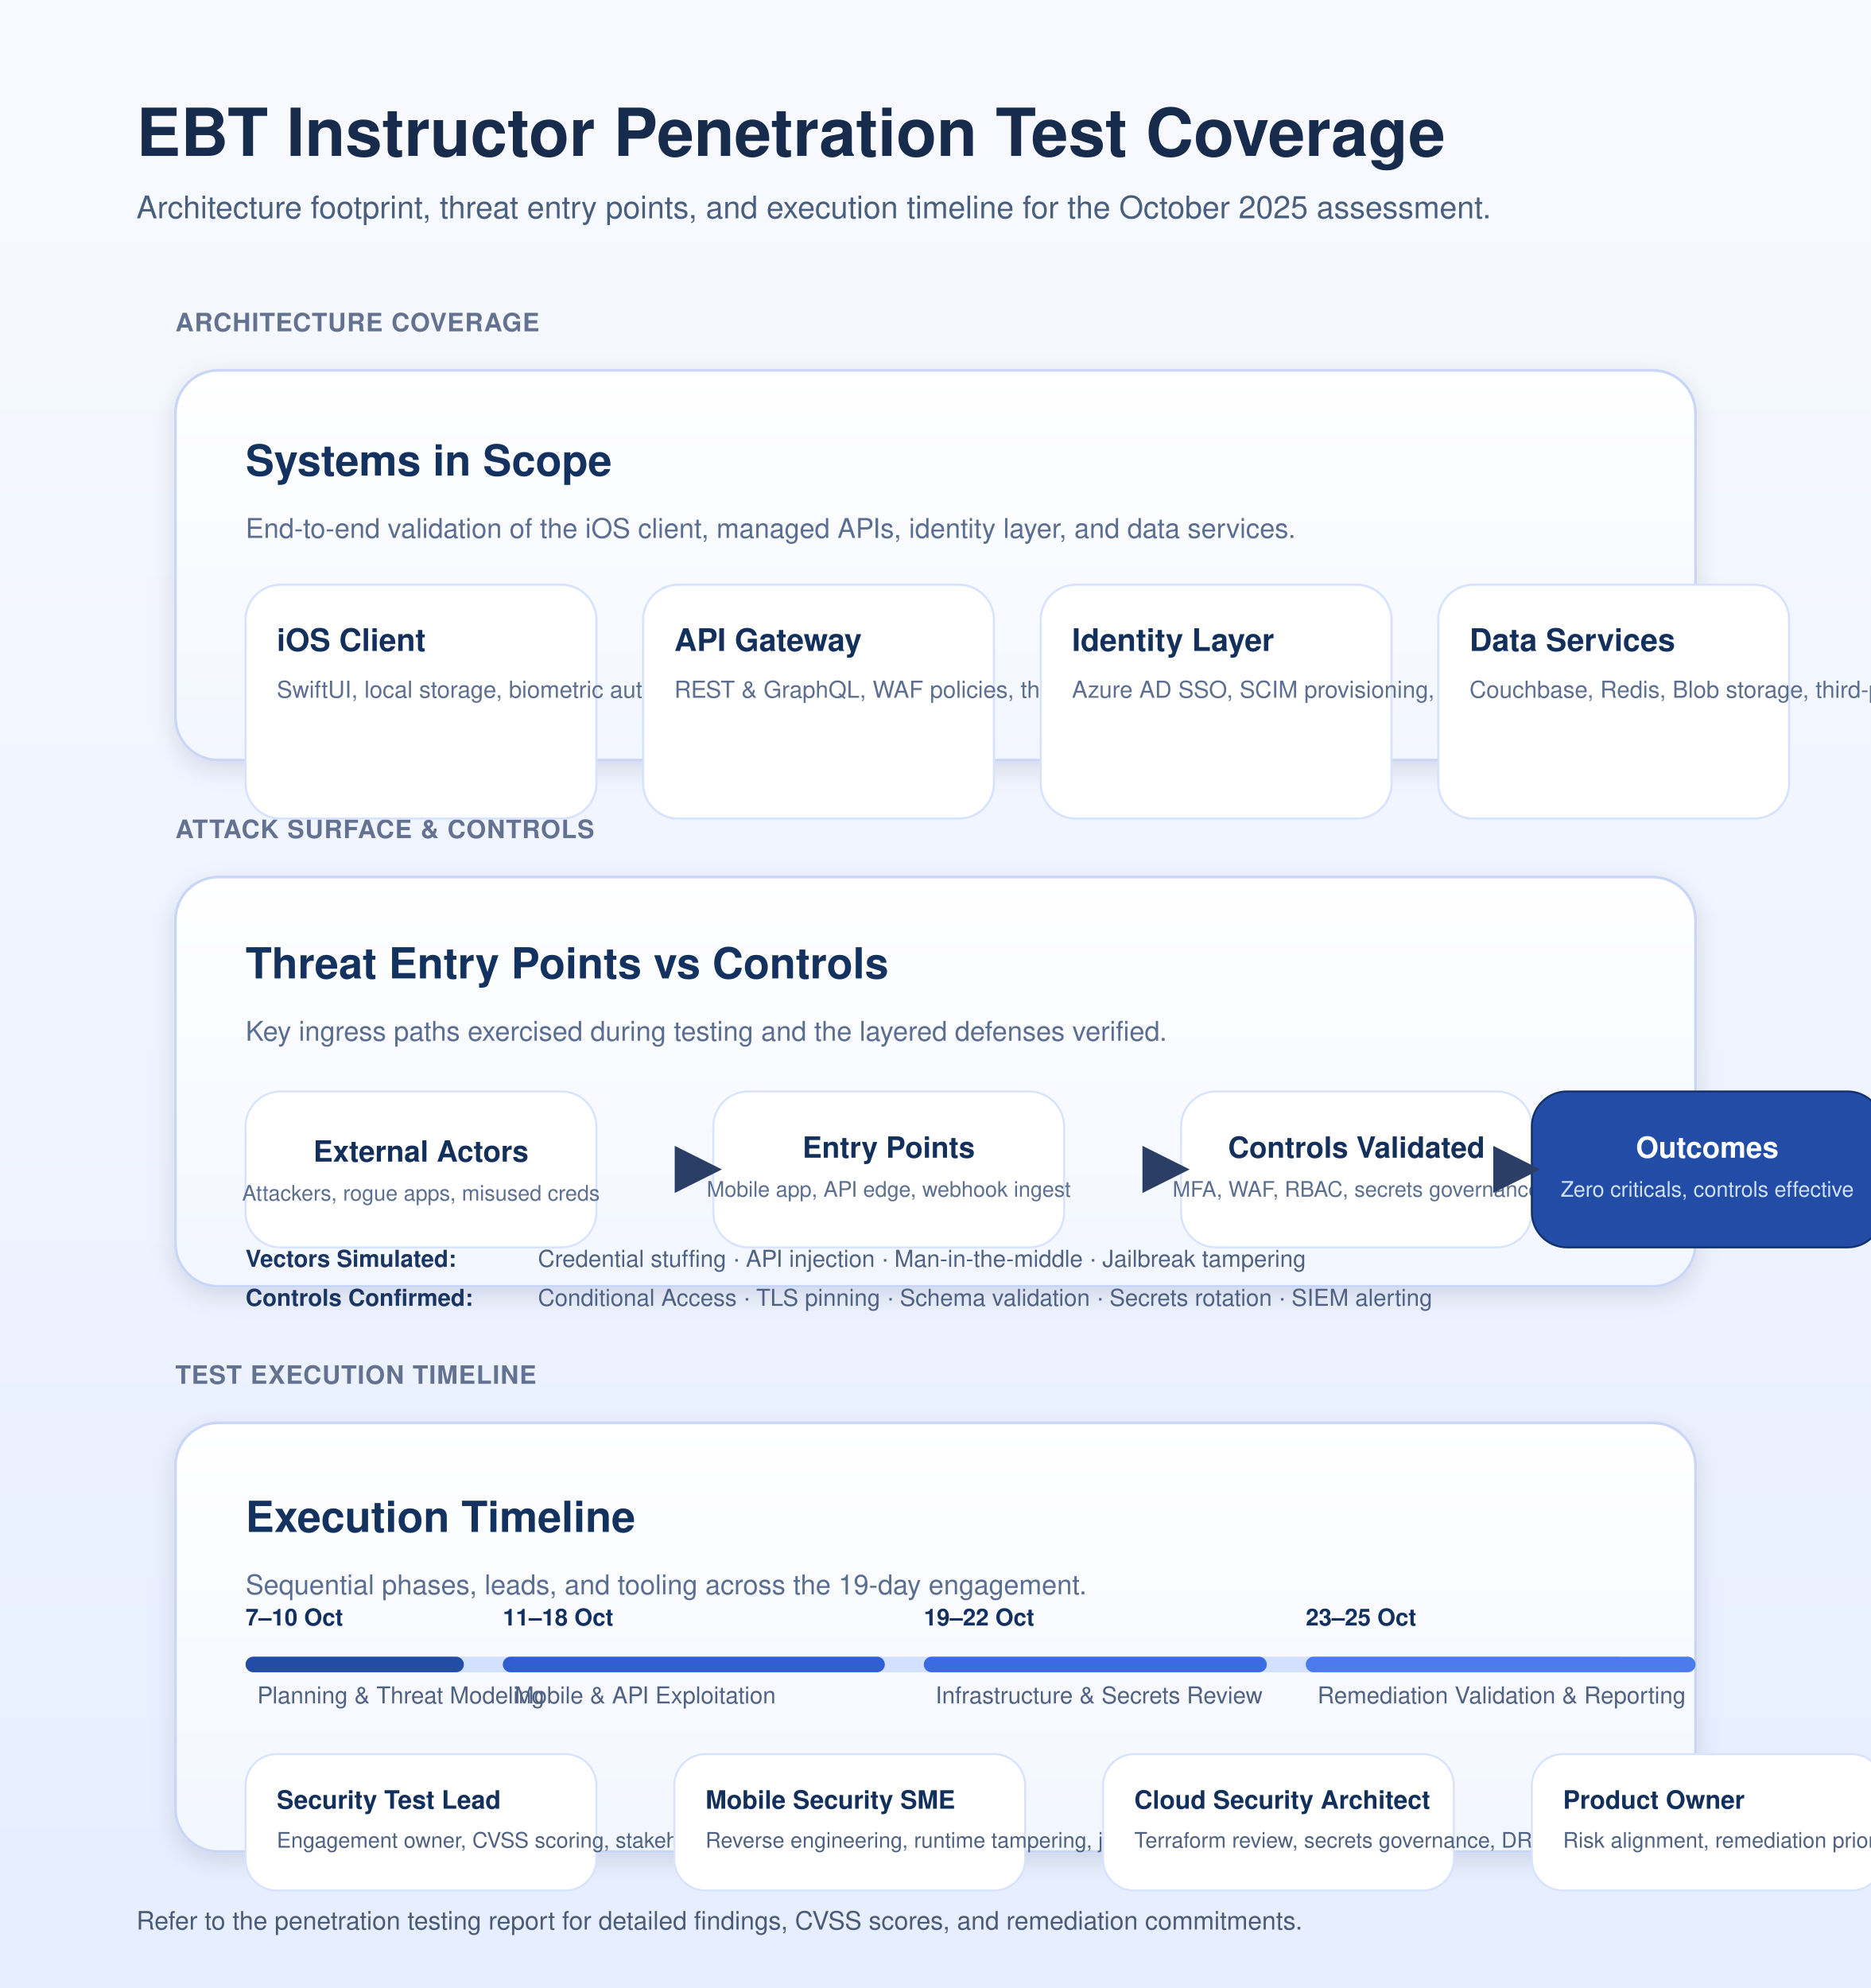
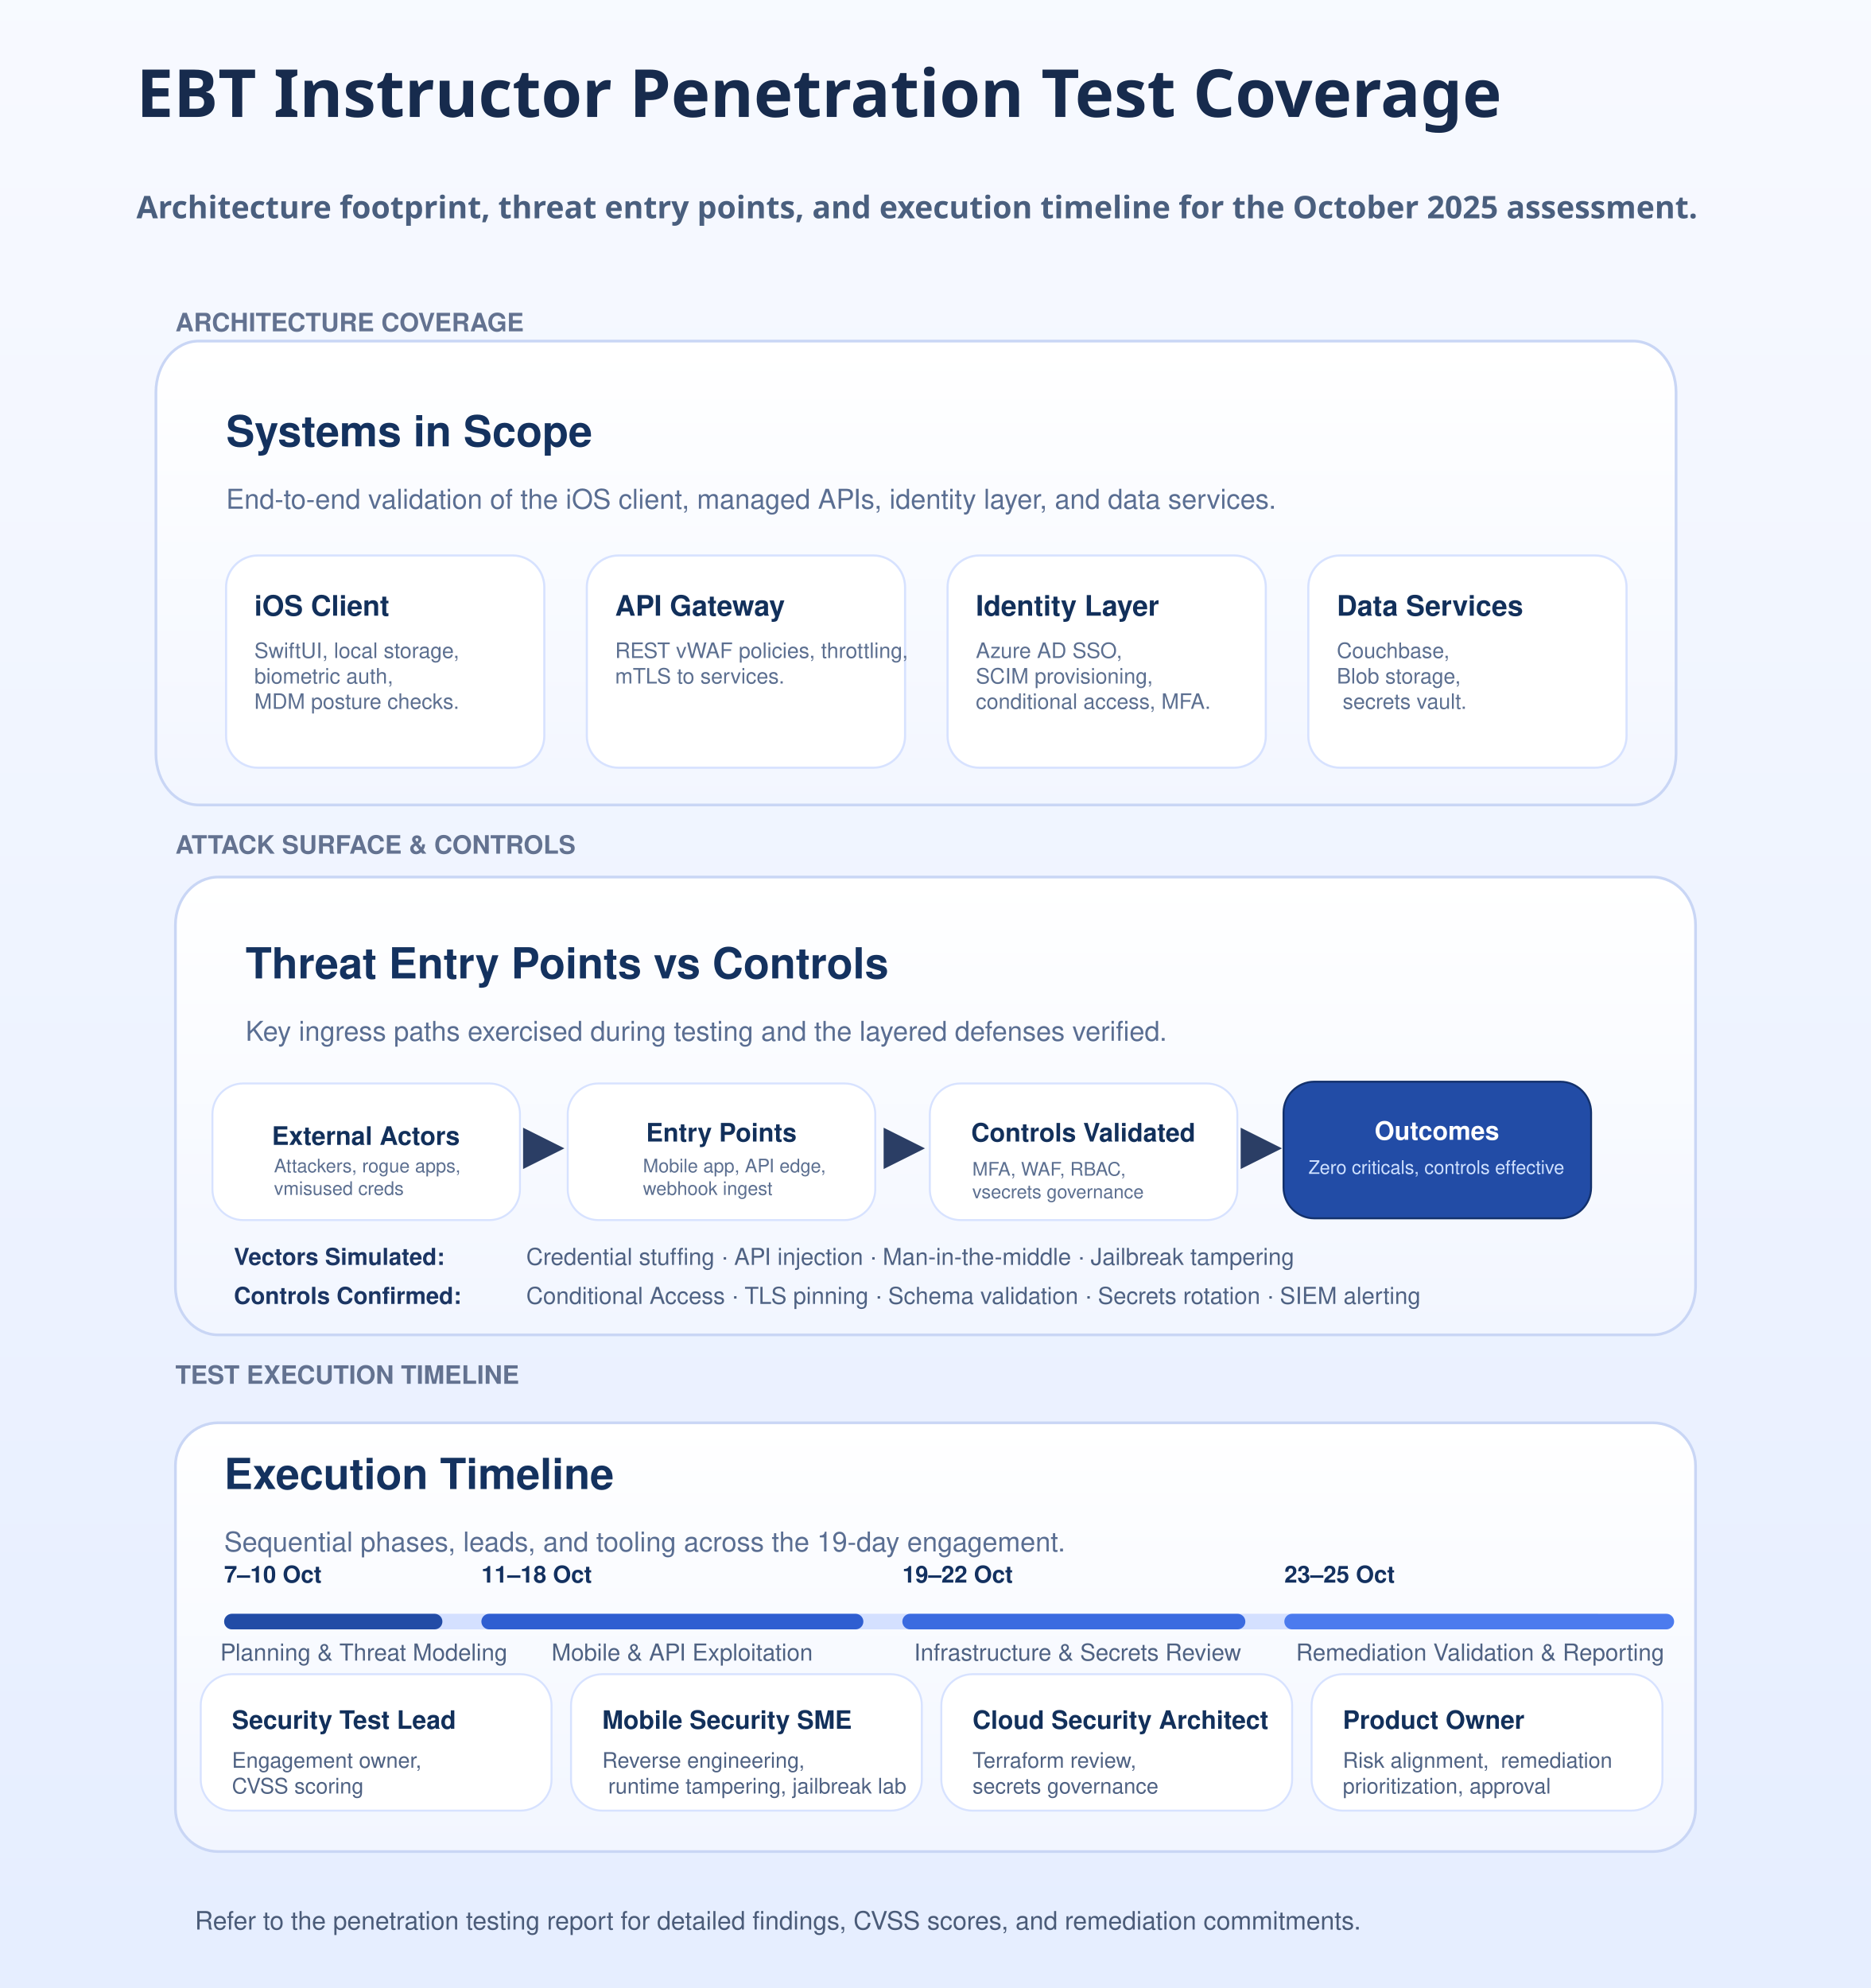
- <svg xmlns="http://www.w3.org/2000/svg" width="960" height="1020" viewBox="0 0 960 1020" role="img" aria-labelledby="title desc">
+ <svg xmlns="http://www.w3.org/2000/svg" id="Layer_1" version="1.1" viewBox="0 0 960 1020">
  <defs>
-     <linearGradient id="bgGradient" x1="0%" y1="0%" x2="0%" y2="100%">
-       <stop offset="0%" stop-color="#F8FAFF" />
-       <stop offset="100%" stop-color="#E6EEFF" />
+     <style>
+       .st0, .st1, .st2, .st3, .st4, .st5, .st6, .st7, .st8, .st9, .st10, .st11, .st12, .st13, .st14, .st15, .st16 {
+         isolation: isolate;
+       }
+ 
+       .st0, .st2, .st5, .st7, .st8, .st10, .st11, .st13, .st14, .st16 {
+         font-weight: 700;
+       }
+ 
+       .st0, .st2, .st7, .st8, .st10, .st11, .st13, .st16 {
+         font-family: Helvetica-Bold, Helvetica;
+       }
+ 
+       .st0, .st2, .st12 {
+         font-size: 13px;
+       }
+ 
+       .st0, .st7, .st13 {
+         fill: #12305b;
+       }
+ 
+       .st17 {
+         fill: none;
+       }
+ 
+       .st18 {
+         fill: #d4e0ff;
+       }
+ 
+       .st19 {
+         fill: #3b6be0;
+       }
+ 
+       .st20 {
+         stroke: #13316c;
+       }
+ 
+       .st20, .st21 {
+         fill: #224ca6;
+       }
+ 
+       .st1 {
+         font-size: 10.9px;
+       }
+ 
+       .st1, .st3 {
+         fill: #5c6f90;
+       }
+ 
+       .st1, .st3, .st4, .st6, .st9, .st12, .st15 {
+         font-family: Helvetica, Helvetica;
+       }
+ 
+       .st2 {
+         fill: #637290;
+         letter-spacing: 0em;
+       }
+ 
+       .st3, .st15 {
+         font-size: 9.6px;
+       }
+ 
+       .st4 {
+         fill: #5a6e92;
+         font-size: 14px;
+       }
+ 
+       .st22 {
+         fill: url(#linear-gradient);
+       }
+ 
+       .st5 {
+         fill: #172b4d;
+         font-size: 34px;
+       }
+ 
+       .st5, .st14 {
+         font-family: Poppins-Bold, Poppins;
+       }
+ 
+       .st23, .st10, .st24 {
+         fill: #fff;
+       }
+ 
+       .st23, .st24 {
+         stroke: #d7e2ff;
+       }
+ 
+       .st6, .st9 {
+         fill: #4f6283;
+       }
+ 
+       .st6, .st11, .st16 {
+         font-size: 12px;
+       }
+ 
+       .st7, .st10 {
+         font-size: 13.1px;
+       }
+ 
+       .st25 {
+         fill: #2b3e65;
+       }
+ 
+       .st8 {
+         fill: #14325f;
+         font-size: 22px;
+       }
+ 
+       .st26 {
+         fill: #2f5ed1;
+       }
+ 
+       .st9 {
+         font-size: 11px;
+       }
+ 
+       .st24 {
+         stroke-width: 1.1px;
+       }
+ 
+       .st27 {
+         fill: url(#linear-gradient3);
+       }
+ 
+       .st27, .st28, .st29 {
+         stroke: #c9d6f5;
+         stroke-width: 1.4px;
+       }
+ 
+       .st28 {
+         fill: url(#linear-gradient1);
+       }
+ 
+       .st29 {
+         fill: url(#linear-gradient2);
+       }
+ 
+       .st11 {
+         fill: #1b3563;
+       }
+ 
+       .st30 {
+         fill: #4c7bee;
+       }
+ 
+       .st12 {
+         fill: #4a5b78;
+       }
+ 
+       .st13 {
+         font-size: 14.5px;
+       }
+ 
+       .st14 {
+         fill: #4a5f7e;
+         font-size: 16px;
+       }
+ 
+       .st15 {
+         fill: #cfe1ff;
+       }
+ 
+       .st16 {
+         fill: #133160;
+       }
+     </style>
+     <linearGradient id="linear-gradient" x1="182.3" y1="930" x2="182.3" y2="929" gradientTransform="translate(-174538 948575.6) scale(960 -1020)" gradientUnits="userSpaceOnUse">
+       <stop offset="0" stop-color="#f8faff" />
+       <stop offset="1" stop-color="#e6eeff" />
    </linearGradient>
-     <linearGradient id="panelGradient" x1="0%" y1="0%" x2="0%" y2="100%">
-       <stop offset="0%" stop-color="#FFFFFF" />
-       <stop offset="100%" stop-color="#F2F6FF" />
+     <linearGradient id="linear-gradient1" x1="182.3" y1="930.4" x2="182.3" y2="929.2" gradientTransform="translate(-141688 186256) scale(780 -200)" gradientUnits="userSpaceOnUse">
+       <stop offset="0" stop-color="#fff" />
+       <stop offset="1" stop-color="#f2f6ff" />
    </linearGradient>
-     <linearGradient id="coreGradient" x1="0%" y1="0%" x2="100%" y2="100%">
-       <stop offset="0%" stop-color="#215CE0" />
-       <stop offset="100%" stop-color="#0F3D96" />
+     <linearGradient id="linear-gradient2" x1="182.3" y1="930.3" x2="182.3" y2="929.2" gradientTransform="translate(-141688 195814.9) scale(780 -210)" gradientUnits="userSpaceOnUse">
+       <stop offset="0" stop-color="#fff" />
+       <stop offset="1" stop-color="#f2f6ff" />
    </linearGradient>
-     <filter id="panelShadow" x="-10%" y="-10%" width="120%" height="120%" color-interpolation-filters="sRGB">
-       <feDropShadow dx="0" dy="4" stdDeviation="6" flood-color="#0C1A33" flood-opacity="0.12" />
-     </filter>
-     <marker id="arrow" markerWidth="11" markerHeight="11" refX="9" refY="5.5" orient="auto" markerUnits="strokeWidth">
-       <path d="M0,0 L11,5.5 L0,11 Z" fill="#2B3E65" />
-     </marker>
+     <linearGradient id="linear-gradient3" x1="182.3" y1="930.3" x2="182.3" y2="929.3" gradientTransform="translate(-141688 205393.8) scale(780 -220)" gradientUnits="userSpaceOnUse">
+       <stop offset="0" stop-color="#fff" />
+       <stop offset="1" stop-color="#f2f6ff" />
+     </linearGradient>
  </defs>
-   <rect width="960" height="1020" fill="url(#bgGradient)" />
-   <text x="70" y="80" fill="#172B4D" font-family="Helvetica, Arial, sans-serif" font-size="34" font-weight="700">EBT Instructor Penetration Test Coverage</text>
-   <text x="70" y="112" fill="#4A5F7E" font-family="Helvetica, Arial, sans-serif" font-size="16">Architecture footprint, threat entry points, and execution timeline for the October 2025 assessment.</text>
-   <text x="90" y="170" fill="#637290" font-family="Helvetica, Arial, sans-serif" font-size="13" font-weight="600" letter-spacing="0.4">ARCHITECTURE COVERAGE</text>
-   <text x="90" y="430" fill="#637290" font-family="Helvetica, Arial, sans-serif" font-size="13" font-weight="600" letter-spacing="0.4">ATTACK SURFACE &amp; CONTROLS</text>
-   <text x="90" y="710" fill="#637290" font-family="Helvetica, Arial, sans-serif" font-size="13" font-weight="600" letter-spacing="0.4">TEST EXECUTION TIMELINE</text>
-   <g transform="translate(90,190)">
-     <rect width="780" height="200" rx="22" fill="url(#panelGradient)" stroke="#C9D6F5" stroke-width="1.4" filter="url(#panelShadow)" />
-     <text x="36" y="54" fill="#14325F" font-family="Helvetica, Arial, sans-serif" font-size="22" font-weight="700">Systems in Scope</text>
-     <text x="36" y="86" fill="#5A6E92" font-family="Helvetica, Arial, sans-serif" font-size="14">End-to-end validation of the iOS client, managed APIs, identity layer, and data services.</text>
-     <g transform="translate(36,110)">
-       <rect width="180" height="120" rx="18" fill="#FFFFFF" stroke="#D7E2FF" stroke-width="1.1" />
-       <text x="16" y="34" fill="#12305B" font-family="Helvetica, Arial, sans-serif" font-size="16" font-weight="700">iOS Client</text>
-       <text x="16" y="58" fill="#5C6F90" font-family="Helvetica, Arial, sans-serif" font-size="12">SwiftUI, local storage, biometric auth, MDM posture checks.</text>
-     </g>
-     <g transform="translate(240,110)">
-       <rect width="180" height="120" rx="18" fill="#FFFFFF" stroke="#D7E2FF" stroke-width="1.1" />
-       <text x="16" y="34" fill="#12305B" font-family="Helvetica, Arial, sans-serif" font-size="16" font-weight="700">API Gateway</text>
-       <text x="16" y="58" fill="#5C6F90" font-family="Helvetica, Arial, sans-serif" font-size="12">REST &amp; GraphQL, WAF policies, throttling, mTLS to services.</text>
-     </g>
-     <g transform="translate(444,110)">
-       <rect width="180" height="120" rx="18" fill="#FFFFFF" stroke="#D7E2FF" stroke-width="1.1" />
-       <text x="16" y="34" fill="#12305B" font-family="Helvetica, Arial, sans-serif" font-size="16" font-weight="700">Identity Layer</text>
-       <text x="16" y="58" fill="#5C6F90" font-family="Helvetica, Arial, sans-serif" font-size="12">Azure AD SSO, SCIM provisioning, conditional access, MFA.</text>
-     </g>
-     <g transform="translate(648,110)">
-       <rect width="180" height="120" rx="18" fill="#FFFFFF" stroke="#D7E2FF" stroke-width="1.1" />
-       <text x="16" y="34" fill="#12305B" font-family="Helvetica, Arial, sans-serif" font-size="16" font-weight="700">Data Services</text>
-       <text x="16" y="58" fill="#5C6F90" font-family="Helvetica, Arial, sans-serif" font-size="12">Couchbase, Redis, Blob storage, third-party data feeds, secrets vault.</text>
+   <rect class="st22" width="960" height="1020" />
+   <text class="st5" transform="translate(70 60)">
+     <tspan x="0" y="0">EBT Instructor Penetration Test Coverage</tspan>
+   </text>
+   <text class="st14" transform="translate(70 112)">
+     <tspan x="0" y="0">Architecture footprint, threat entry points, and execution timeline for the October 2025 assessment.</tspan>
+   </text>
+   <text class="st2" transform="translate(90 170)">
+     <tspan x="0" y="0">ARCHITECTURE COVERAGE</tspan>
+   </text>
+   <text class="st2" transform="translate(90 438)">
+     <tspan x="0" y="0">ATTACK SURFACE &amp; CONTROLS</tspan>
+   </text>
+   <text class="st2" transform="translate(90 710)">
+     <tspan x="0" y="0">TEST EXECUTION TIMELINE</tspan>
+   </text>
+   <g>
+     <path class="st28" d="M102,175h736c12.2,0,22,11.7,22,26.2v185.6c0,14.5-9.8,26.2-22,26.2H102c-12.2,0-22-11.7-22-26.2v-185.6c0-14.5,9.8-26.2,22-26.2Z" />
+     <text class="st8" transform="translate(116 229)">
+       <tspan x="0" y="0">Systems in Scope</tspan>
+     </text>
+     <text class="st4" transform="translate(116 261)">
+       <tspan x="0" y="0">End-to-end validation of the iOS client, managed APIs, identity layer, and data services.</tspan>
+     </text>
+     <g>
+       <rect class="st24" x="116" y="285" width="163.3" height="108.9" rx="16.3" ry="16.3" />
+       <text class="st13" transform="translate(130.5 315.9)">
+         <tspan x="0" y="0">iOS Client</tspan>
+       </text>
+       <text class="st1" transform="translate(130.5 337.6)">
+         <tspan x="0" y="0">SwiftUI, local storage, </tspan>
+         <tspan x="0" y="13.1">biometric auth, </tspan>
+         <tspan x="0" y="26.1">MDM posture checks.</tspan>
+       </text>
+     </g>
+     <g>
+       <rect class="st24" x="301.1" y="285" width="163.3" height="108.9" rx="16.3" ry="16.3" />
+       <text class="st13" transform="translate(315.6 315.9)">
+         <tspan x="0" y="0">API Gateway</tspan>
+       </text>
+       <text class="st1" transform="translate(315.6 337.6)">
+         <tspan x="0" y="0">REST vWAF policies, throttling, </tspan>
+         <tspan x="0" y="13.1">mTLS to services.</tspan>
+       </text>
+     </g>
+     <g>
+       <rect class="st24" x="486.2" y="285" width="163.3" height="108.9" rx="16.3" ry="16.3" />
+       <text class="st13" transform="translate(500.7 315.9)">
+         <tspan x="0" y="0">Identity Layer</tspan>
+       </text>
+       <text class="st1" transform="translate(500.7 337.6)">
+         <tspan x="0" y="0">Azure AD SSO, </tspan>
+         <tspan x="0" y="13.1">SCIM provisioning, </tspan>
+         <tspan x="0" y="26.1">conditional access, MFA.</tspan>
+       </text>
+     </g>
+     <g>
+       <rect class="st24" x="671.3" y="285" width="163.3" height="108.9" rx="16.3" ry="16.3" />
+       <text class="st13" transform="translate(685.9 315.9)">
+         <tspan x="0" y="0">Data Services</tspan>
+       </text>
+       <text class="st1" transform="translate(685.9 337.6)">
+         <tspan x="0" y="0">Couchbase, </tspan>
+         <tspan x="0" y="13.1">Blob storage, </tspan>
+         <tspan x="0" y="26.1" xml:space="preserve"> secrets vault.</tspan>
+       </text>
    </g>
  </g>
-   <g transform="translate(90,450)">
-     <rect width="780" height="210" rx="22" fill="url(#panelGradient)" stroke="#C9D6F5" stroke-width="1.4" filter="url(#panelShadow)" />
-     <text x="36" y="52" fill="#14325F" font-family="Helvetica, Arial, sans-serif" font-size="22" font-weight="700">Threat Entry Points vs Controls</text>
-     <text x="36" y="84" fill="#5A6E92" font-family="Helvetica, Arial, sans-serif" font-size="14">Key ingress paths exercised during testing and the layered defenses verified.</text>
-     <g transform="translate(36,110)">
-       <rect width="180" height="80" rx="18" fill="#FFFFFF" stroke="#D7E2FF" stroke-width="1" />
-       <text x="90" y="36" text-anchor="middle" fill="#12305B" font-family="Helvetica, Arial, sans-serif" font-size="15" font-weight="700">External Actors</text>
-       <text x="90" y="56" text-anchor="middle" fill="#5C6F90" font-family="Helvetica, Arial, sans-serif" font-size="11">Attackers, rogue apps, misused creds</text>
-     </g>
-     <g transform="translate(276,110)">
-       <rect width="180" height="80" rx="18" fill="#FFFFFF" stroke="#D7E2FF" stroke-width="1" />
-       <text x="90" y="34" text-anchor="middle" fill="#12305B" font-family="Helvetica, Arial, sans-serif" font-size="15" font-weight="700">Entry Points</text>
-       <text x="90" y="54" text-anchor="middle" fill="#5C6F90" font-family="Helvetica, Arial, sans-serif" font-size="11">Mobile app, API edge, webhook ingest</text>
-     </g>
-     <g transform="translate(516,110)">
-       <rect width="180" height="80" rx="18" fill="#FFFFFF" stroke="#D7E2FF" stroke-width="1" />
-       <text x="90" y="34" text-anchor="middle" fill="#12305B" font-family="Helvetica, Arial, sans-serif" font-size="15" font-weight="700">Controls Validated</text>
-       <text x="90" y="54" text-anchor="middle" fill="#5C6F90" font-family="Helvetica, Arial, sans-serif" font-size="11">MFA, WAF, RBAC, secrets governance</text>
-     </g>
-     <g transform="translate(696,110)">
-       <rect width="180" height="80" rx="18" fill="#224CA6" stroke="#13316C" stroke-width="1">
-         <animate attributeName="fill" values="#224CA6;#1B3F8E;#224CA6" dur="6s" repeatCount="indefinite" />
+   <g>
+     <path class="st29" d="M112,450h736c12.2,0,22,11,22,24.6v185.7c0,13.6-9.8,24.6-22,24.6H112c-12.2,0-22-11-22-24.6v-185.7c0-13.6,9.8-24.6,22-24.6Z" />
+     <text class="st8" transform="translate(126 502)">
+       <tspan x="0" y="0">Threat Entry Points vs Controls</tspan>
+     </text>
+     <text class="st4" transform="translate(126 534)">
+       <tspan x="0" y="0">Key ingress paths exercised during testing and the layered defenses verified.</tspan>
+     </text>
+     <g>
+       <rect class="st23" x="109" y="555.9" width="157.8" height="70.1" rx="15.8" ry="15.8" />
+       <text class="st7" transform="translate(139.5 587.4)">
+         <tspan x="0" y="0">External Actors</tspan>
+       </text>
+       <text class="st3" transform="translate(140.6 601.5)">
+         <tspan x="0" y="0">Attackers, rogue apps, </tspan>
+         <tspan x="0" y="11.6">vmisused creds</tspan>
+       </text>
+     </g>
+     <g>
+       <rect class="st23" x="291.3" y="555.9" width="157.8" height="70.1" rx="15.8" ry="15.8" />
+       <text class="st7" transform="translate(331.5 585.7)">
+         <tspan x="0" y="0">Entry Points</tspan>
+       </text>
+       <text class="st3" transform="translate(329.9 601.5)">
+         <tspan x="0" y="0">Mobile app, API edge, </tspan>
+         <tspan x="0" y="11.6">webhook ingest</tspan>
+       </text>
+     </g>
+     <g>
+       <rect class="st23" x="477.1" y="555.9" width="157.8" height="70.1" rx="15.8" ry="15.8" />
+       <text class="st7" transform="translate(498.3 585.7)">
+         <tspan x="0" y="0">Controls Validated</tspan>
+       </text>
+       <text class="st3" transform="translate(498.9 603.2)">
+         <tspan x="0" y="0">MFA, WAF, RBAC, </tspan>
+         <tspan x="0" y="11.6">vsecrets governance</tspan>
+       </text>
+     </g>
+     <g>
+       <rect class="st20" x="658.6" y="555" width="157.8" height="70.1" rx="15.8" ry="15.8">
+         <animate accumulate="none" additive="replace" attributeName="fill" calcMode="linear" dur="6s" fill="remove" repeatCount="indefinite" restart="always" values="#224CA6;#1B3F8E;#224CA6" />
      </rect>
-       <text x="90" y="34" text-anchor="middle" fill="#FFFFFF" font-family="Helvetica, Arial, sans-serif" font-size="15" font-weight="700">Outcomes</text>
-       <text x="90" y="54" text-anchor="middle" fill="#CFE1FF" font-family="Helvetica, Arial, sans-serif" font-size="11">Zero criticals, controls effective</text>
-     </g>
-     <g stroke="#2C3E66" stroke-width="2.2" fill="none" marker-end="url(#arrow)" stroke-linecap="round" stroke-linejoin="round">
-       <path d="M270 150 H 276" />
-       <path d="M510 150 H 516" />
-       <path d="M690 150 H 696" />
-     </g>
-     <g transform="translate(36,200)">
-       <text x="0" y="0" fill="#1B3563" font-family="Helvetica, Arial, sans-serif" font-size="12" font-weight="600">Vectors Simulated:</text>
-       <text x="150" y="0" fill="#4F6283" font-family="Helvetica, Arial, sans-serif" font-size="12">Credential stuffing · API injection · Man-in-the-middle · Jailbreak tampering</text>
-     </g>
-     <g transform="translate(36,220)">
-       <text x="0" y="0" fill="#1B3563" font-family="Helvetica, Arial, sans-serif" font-size="12" font-weight="600">Controls Confirmed:</text>
-       <text x="150" y="0" fill="#4F6283" font-family="Helvetica, Arial, sans-serif" font-size="12">Conditional Access · TLS pinning · Schema validation · Secrets rotation · SIEM alerting</text>
+       <text class="st10" transform="translate(705.3 584.8)">
+         <tspan x="0" y="0">Outcomes</tspan>
+       </text>
+       <text class="st15" transform="translate(671.4 602.3)">
+         <tspan x="0" y="0">Zero criticals, controls effective</tspan>
+       </text>
+     </g>
+     <g marker-end="url(#arrow)">
+       <path class="st17" d="" />
+       <path class="st25" d="M268.4,578.6l21.2,10.6-21.2,10.6v-21.2Z" />
+       <path class="st25" d="M285.8,589.2" />
+       <path class="st17" d="" />
+       <path class="st25" d="M453.4,578.6l21.2,10.6-21.2,10.6v-21.2Z" />
+       <path class="st25" d="M496.2,589.2" />
+       <path class="st17" d="" />
+       <path class="st25" d="M636.6,578.6l21.2,10.6-21.2,10.6v-21.2Z" />
+       <path class="st25" d="M653.9,589.2" />
+     </g>
+     <g>
+       <text class="st11" transform="translate(120 649)">
+         <tspan x="0" y="0">Vectors Simulated:</tspan>
+       </text>
+       <text class="st6" transform="translate(270 649)">
+         <tspan x="0" y="0">Credential stuffing · API injection · Man-in-the-middle · Jailbreak tampering</tspan>
+       </text>
+     </g>
+     <g>
+       <text class="st11" transform="translate(120 669)">
+         <tspan x="0" y="0">Controls Confirmed:</tspan>
+       </text>
+       <text class="st6" transform="translate(270 669)">
+         <tspan x="0" y="0">Conditional Access · TLS pinning · Schema validation · Secrets rotation · SIEM alerting</tspan>
+       </text>
    </g>
  </g>
-   <g transform="translate(90,730)">
-     <rect width="780" height="220" rx="22" fill="url(#panelGradient)" stroke="#C9D6F5" stroke-width="1.4" filter="url(#panelShadow)" />
-     <text x="36" y="56" fill="#14325F" font-family="Helvetica, Arial, sans-serif" font-size="22" font-weight="700">Execution Timeline</text>
-     <text x="36" y="88" fill="#5A6E92" font-family="Helvetica, Arial, sans-serif" font-size="14">Sequential phases, leads, and tooling across the 19-day engagement.</text>
-     <g transform="translate(36,120)">
-       <rect width="708" height="8" rx="4" fill="#D4E0FF" />
-       <rect x="0" width="112" height="8" rx="4" fill="#224CA6" />
-       <rect x="132" width="196" height="8" rx="4" fill="#2F5ED1" />
-       <rect x="348" width="176" height="8" rx="4" fill="#3B6BE0" />
-       <rect x="544" width="200" height="8" rx="4" fill="#4C7BEE" />
-       <text x="0" y="-16" fill="#133160" font-family="Helvetica, Arial, sans-serif" font-size="12" font-weight="600">7–10 Oct</text>
-       <text x="6" y="24" fill="#4F6283" font-family="Helvetica, Arial, sans-serif" font-size="12">Planning &amp; Threat Modeling</text>
-       <text x="132" y="-16" fill="#133160" font-family="Helvetica, Arial, sans-serif" font-size="12" font-weight="600">11–18 Oct</text>
-       <text x="138" y="24" fill="#4F6283" font-family="Helvetica, Arial, sans-serif" font-size="12">Mobile &amp; API Exploitation</text>
-       <text x="348" y="-16" fill="#133160" font-family="Helvetica, Arial, sans-serif" font-size="12" font-weight="600">19–22 Oct</text>
-       <text x="354" y="24" fill="#4F6283" font-family="Helvetica, Arial, sans-serif" font-size="12">Infrastructure &amp; Secrets Review</text>
-       <text x="544" y="-16" fill="#133160" font-family="Helvetica, Arial, sans-serif" font-size="12" font-weight="600">23–25 Oct</text>
-       <text x="550" y="24" fill="#4F6283" font-family="Helvetica, Arial, sans-serif" font-size="12">Remediation Validation &amp; Reporting</text>
-     </g>
-     <g transform="translate(36,170)">
-       <rect width="180" height="70" rx="16" fill="#FFFFFF" stroke="#D7E2FF" stroke-width="1" />
-       <text x="16" y="28" fill="#12305B" font-family="Helvetica, Arial, sans-serif" font-size="13" font-weight="700">Security Test Lead</text>
-       <text x="16" y="48" fill="#4F6283" font-family="Helvetica, Arial, sans-serif" font-size="11">Engagement owner, CVSS scoring, stakeholder comms</text>
-     </g>
-     <g transform="translate(256,170)">
-       <rect width="180" height="70" rx="16" fill="#FFFFFF" stroke="#D7E2FF" stroke-width="1" />
-       <text x="16" y="28" fill="#12305B" font-family="Helvetica, Arial, sans-serif" font-size="13" font-weight="700">Mobile Security SME</text>
-       <text x="16" y="48" fill="#4F6283" font-family="Helvetica, Arial, sans-serif" font-size="11">Reverse engineering, runtime tampering, jailbreak lab</text>
-     </g>
-     <g transform="translate(476,170)">
-       <rect width="180" height="70" rx="16" fill="#FFFFFF" stroke="#D7E2FF" stroke-width="1" />
-       <text x="16" y="28" fill="#12305B" font-family="Helvetica, Arial, sans-serif" font-size="13" font-weight="700">Cloud Security Architect</text>
-       <text x="16" y="48" fill="#4F6283" font-family="Helvetica, Arial, sans-serif" font-size="11">Terraform review, secrets governance, DR validation</text>
-     </g>
-     <g transform="translate(696,170)">
-       <rect width="180" height="70" rx="16" fill="#FFFFFF" stroke="#D7E2FF" stroke-width="1" />
-       <text x="16" y="28" fill="#12305B" font-family="Helvetica, Arial, sans-serif" font-size="13" font-weight="700">Product Owner</text>
-       <text x="16" y="48" fill="#4F6283" font-family="Helvetica, Arial, sans-serif" font-size="11">Risk alignment, remediation prioritization, approval</text>
+   <g>
+     <rect class="st27" x="90" y="730" width="780" height="220" rx="22" ry="22" />
+     <text class="st8" transform="translate(115 764)">
+       <tspan x="0" y="0">Execution Timeline</tspan>
+     </text>
+     <text class="st4" transform="translate(115 796)">
+       <tspan x="0" y="0">Sequential phases, leads, and tooling across the 19-day engagement.</tspan>
+     </text>
+     <g>
+       <path class="st18" d="M119,828h700c2.2,0,4,1.8,4,4h0c0,2.2-1.8,4-4,4H119c-2.2,0-4-1.8-4-4h0c0-2.2,1.8-4,4-4Z" />
+       <path class="st21" d="M119,828h104c2.2,0,4,1.8,4,4h0c0,2.2-1.8,4-4,4h-104c-2.2,0-4-1.8-4-4h0c0-2.2,1.8-4,4-4Z" />
+       <path class="st26" d="M251,828h188c2.2,0,4,1.8,4,4h0c0,2.2-1.8,4-4,4h-188c-2.2,0-4-1.8-4-4h0c0-2.2,1.8-4,4-4Z" />
+       <path class="st19" d="M467,828h168c2.2,0,4,1.8,4,4h0c0,2.2-1.8,4-4,4h-168c-2.2,0-4-1.8-4-4h0c0-2.2,1.8-4,4-4Z" />
+       <path class="st30" d="M663,828h192c2.2,0,4,1.8,4,4h0c0,2.2-1.8,4-4,4h-192c-2.2,0-4-1.8-4-4h0c0-2.2,1.8-4,4-4Z" />
+       <text class="st16" transform="translate(115 812)">
+         <tspan x="0" y="0">7–10 Oct</tspan>
+       </text>
+       <text class="st6" transform="translate(113 852)">
+         <tspan x="0" y="0">Planning &amp; Threat Modeling</tspan>
+       </text>
+       <text class="st16" transform="translate(247 812)">
+         <tspan x="0" y="0">11–18 Oct</tspan>
+       </text>
+       <text class="st6" transform="translate(283 852)">
+         <tspan x="0" y="0">Mobile &amp; API Exploitation</tspan>
+       </text>
+       <text class="st16" transform="translate(463 812)">
+         <tspan x="0" y="0">19–22 Oct</tspan>
+       </text>
+       <text class="st6" transform="translate(469 852)">
+         <tspan x="0" y="0">Infrastructure &amp; Secrets Review</tspan>
+       </text>
+       <text class="st16" transform="translate(659 812)">
+         <tspan x="0" y="0">23–25 Oct</tspan>
+       </text>
+       <text class="st6" transform="translate(665 852)">
+         <tspan x="0" y="0">Remediation Validation &amp; Reporting</tspan>
+       </text>
+     </g>
+     <g>
+       <rect class="st23" x="103" y="859" width="180" height="70" rx="16" ry="16" />
+       <text class="st0" transform="translate(119 887)">
+         <tspan x="0" y="0">Security Test Lead</tspan>
+       </text>
+       <text class="st9" transform="translate(119 907)">
+         <tspan x="0" y="0">Engagement owner, </tspan>
+         <tspan x="0" y="13.2">CVSS scoring</tspan>
+       </text>
+     </g>
+     <g>
+       <rect class="st23" x="293" y="859" width="180" height="70" rx="16" ry="16" />
+       <text class="st0" transform="translate(309 887)">
+         <tspan x="0" y="0">Mobile Security SME</tspan>
+       </text>
+       <text class="st9" transform="translate(309 907)">
+         <tspan x="0" y="0">Reverse engineering,</tspan>
+         <tspan x="0" y="13.2" xml:space="preserve"> runtime tampering, jailbreak lab</tspan>
+       </text>
+     </g>
+     <g>
+       <rect class="st23" x="483" y="859" width="180" height="70" rx="16" ry="16" />
+       <text class="st0" transform="translate(499 887)">
+         <tspan x="0" y="0">Cloud Security Architect</tspan>
+       </text>
+       <text class="st9" transform="translate(499 907)">
+         <tspan x="0" y="0">Terraform review, </tspan>
+         <tspan x="0" y="13.2">secrets governance</tspan>
+       </text>
+     </g>
+     <g>
+       <rect class="st23" x="673" y="859" width="180" height="70" rx="16" ry="16" />
+       <text class="st0" transform="translate(689 887)">
+         <tspan x="0" y="0">Product Owner</tspan>
+       </text>
+       <text class="st9" transform="translate(689 907)">
+         <tspan x="0" y="0" xml:space="preserve">Risk alignment,  remediation </tspan>
+         <tspan x="0" y="13.2">prioritization, approval</tspan>
+       </text>
    </g>
  </g>
-   <text x="70" y="990" fill="#4A5B78" font-family="Helvetica, Arial, sans-serif" font-size="13">Refer to the penetration testing report for detailed findings, CVSS scores, and remediation commitments.</text>
+   <text class="st12" transform="translate(100 990)">
+     <tspan x="0" y="0">Refer to the penetration testing report for detailed findings, CVSS scores, and remediation commitments.</tspan>
+   </text>
</svg>
